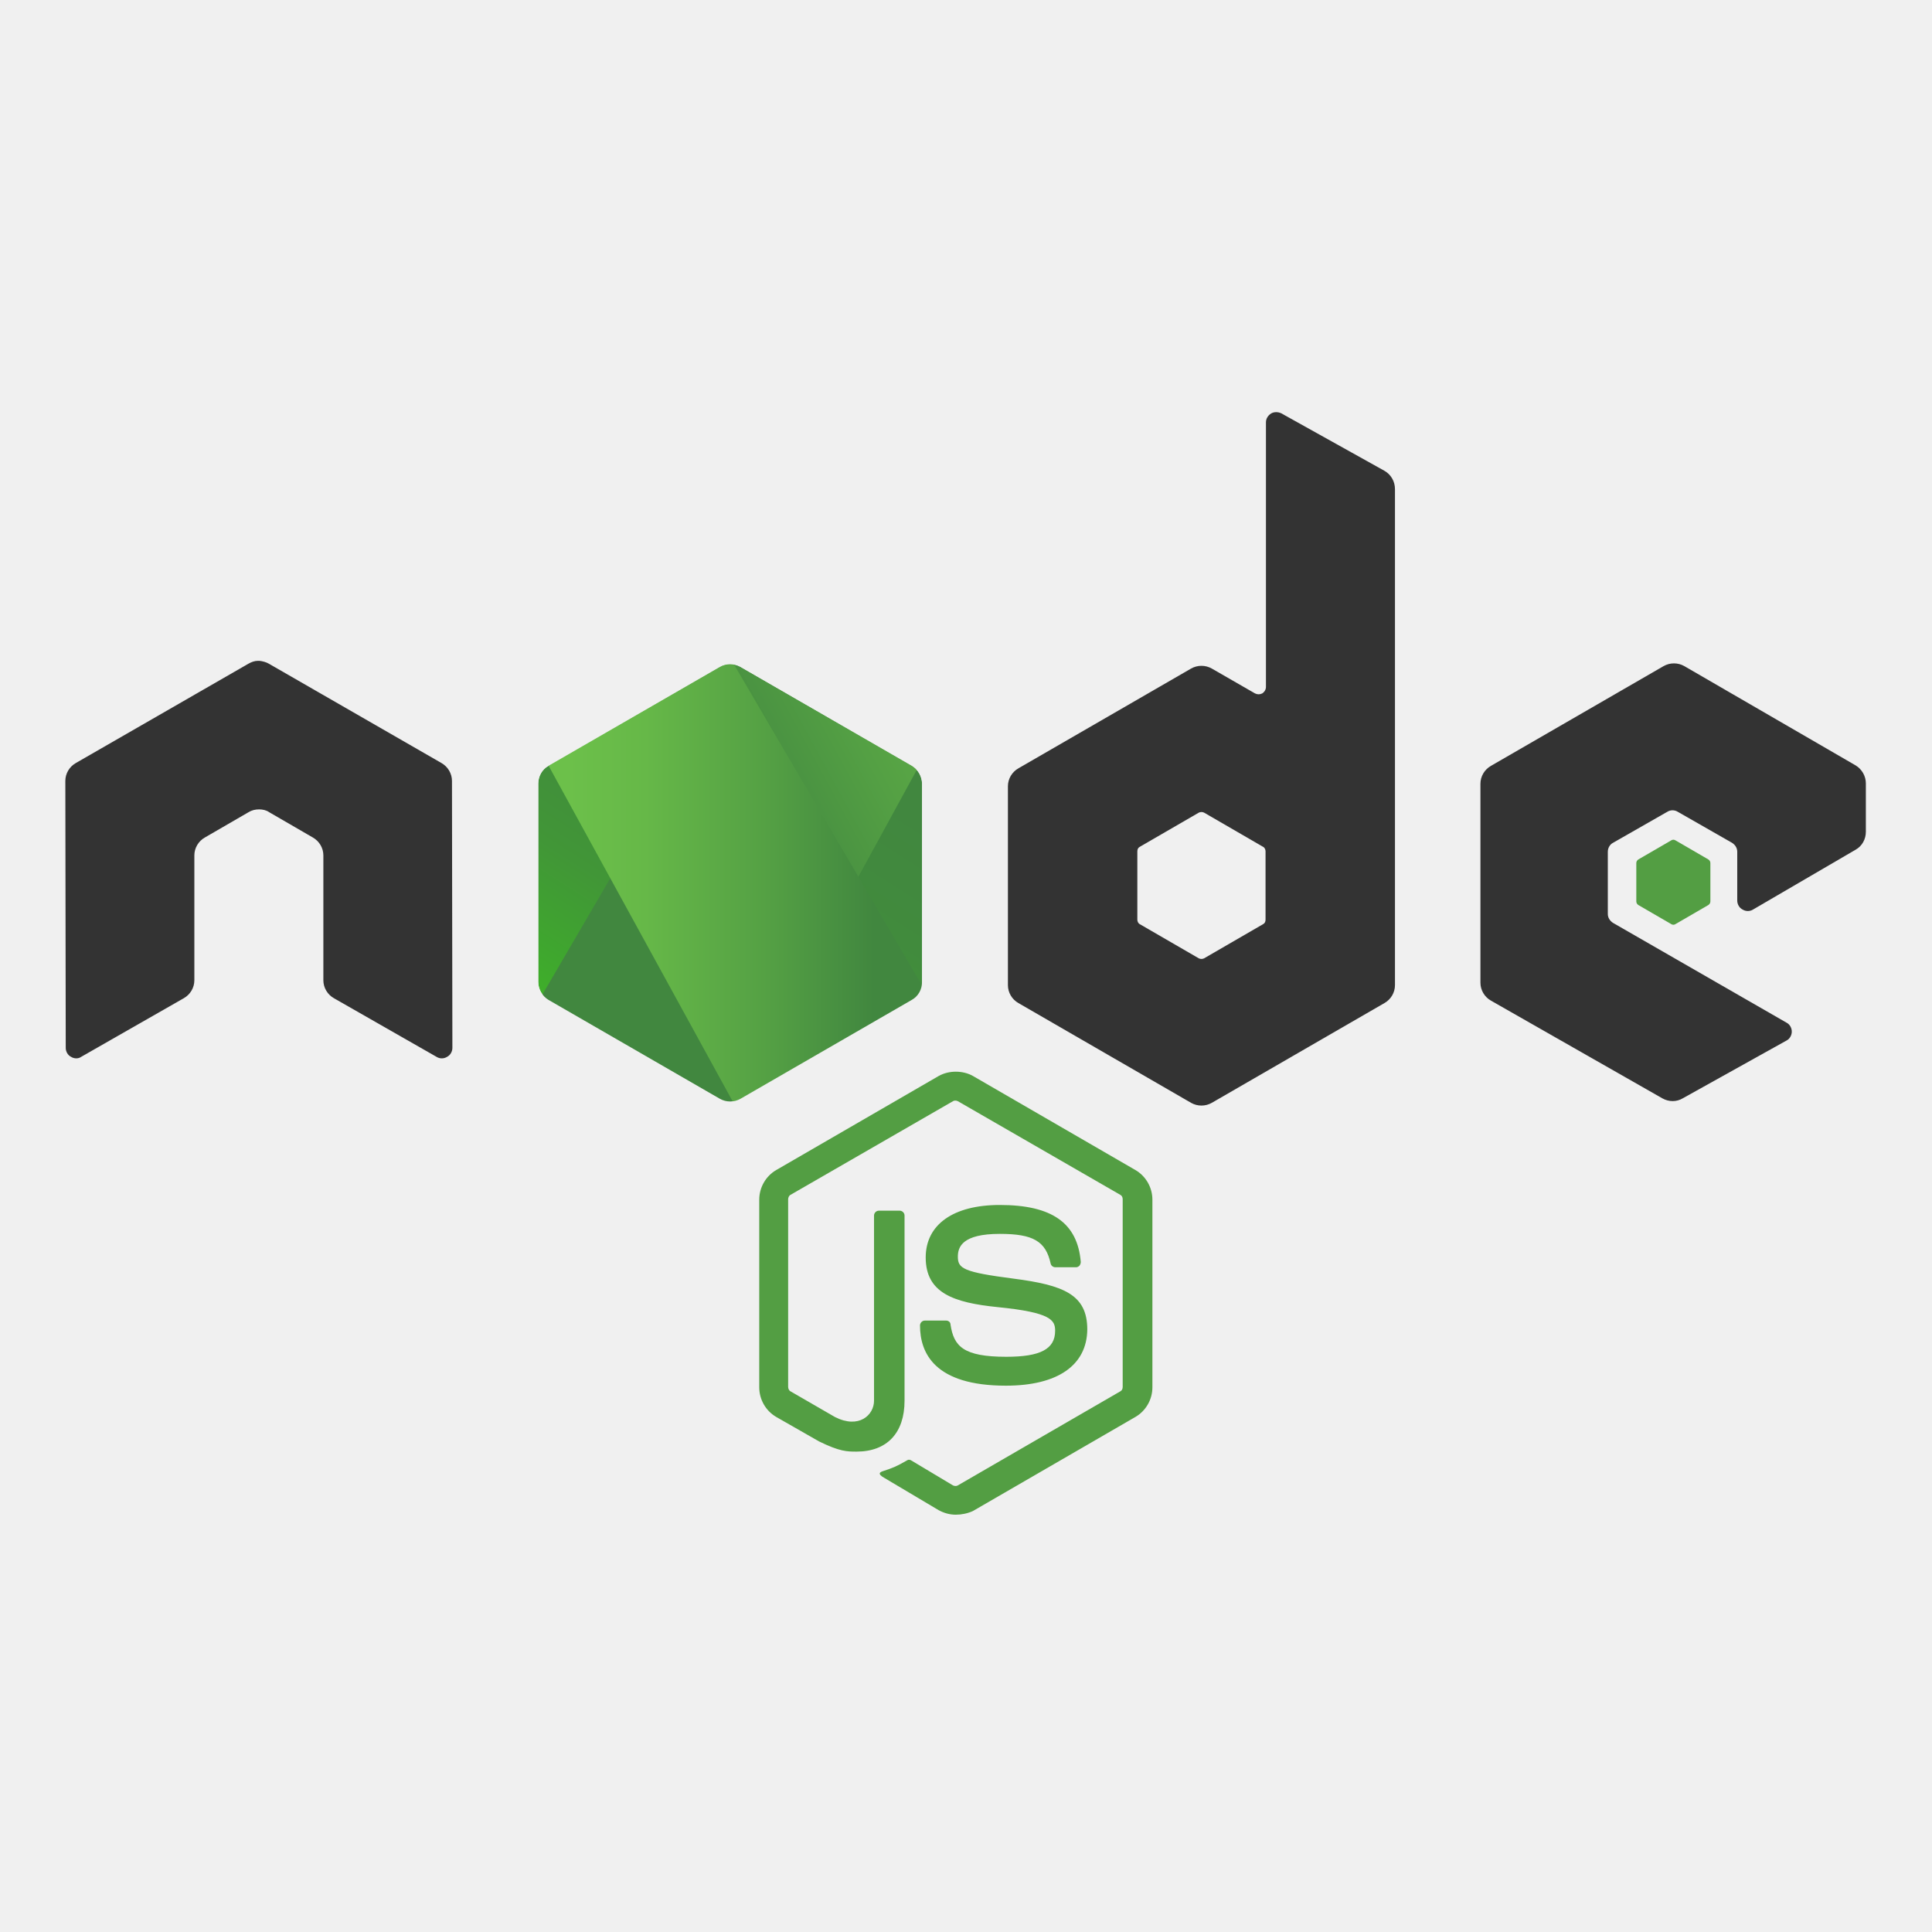
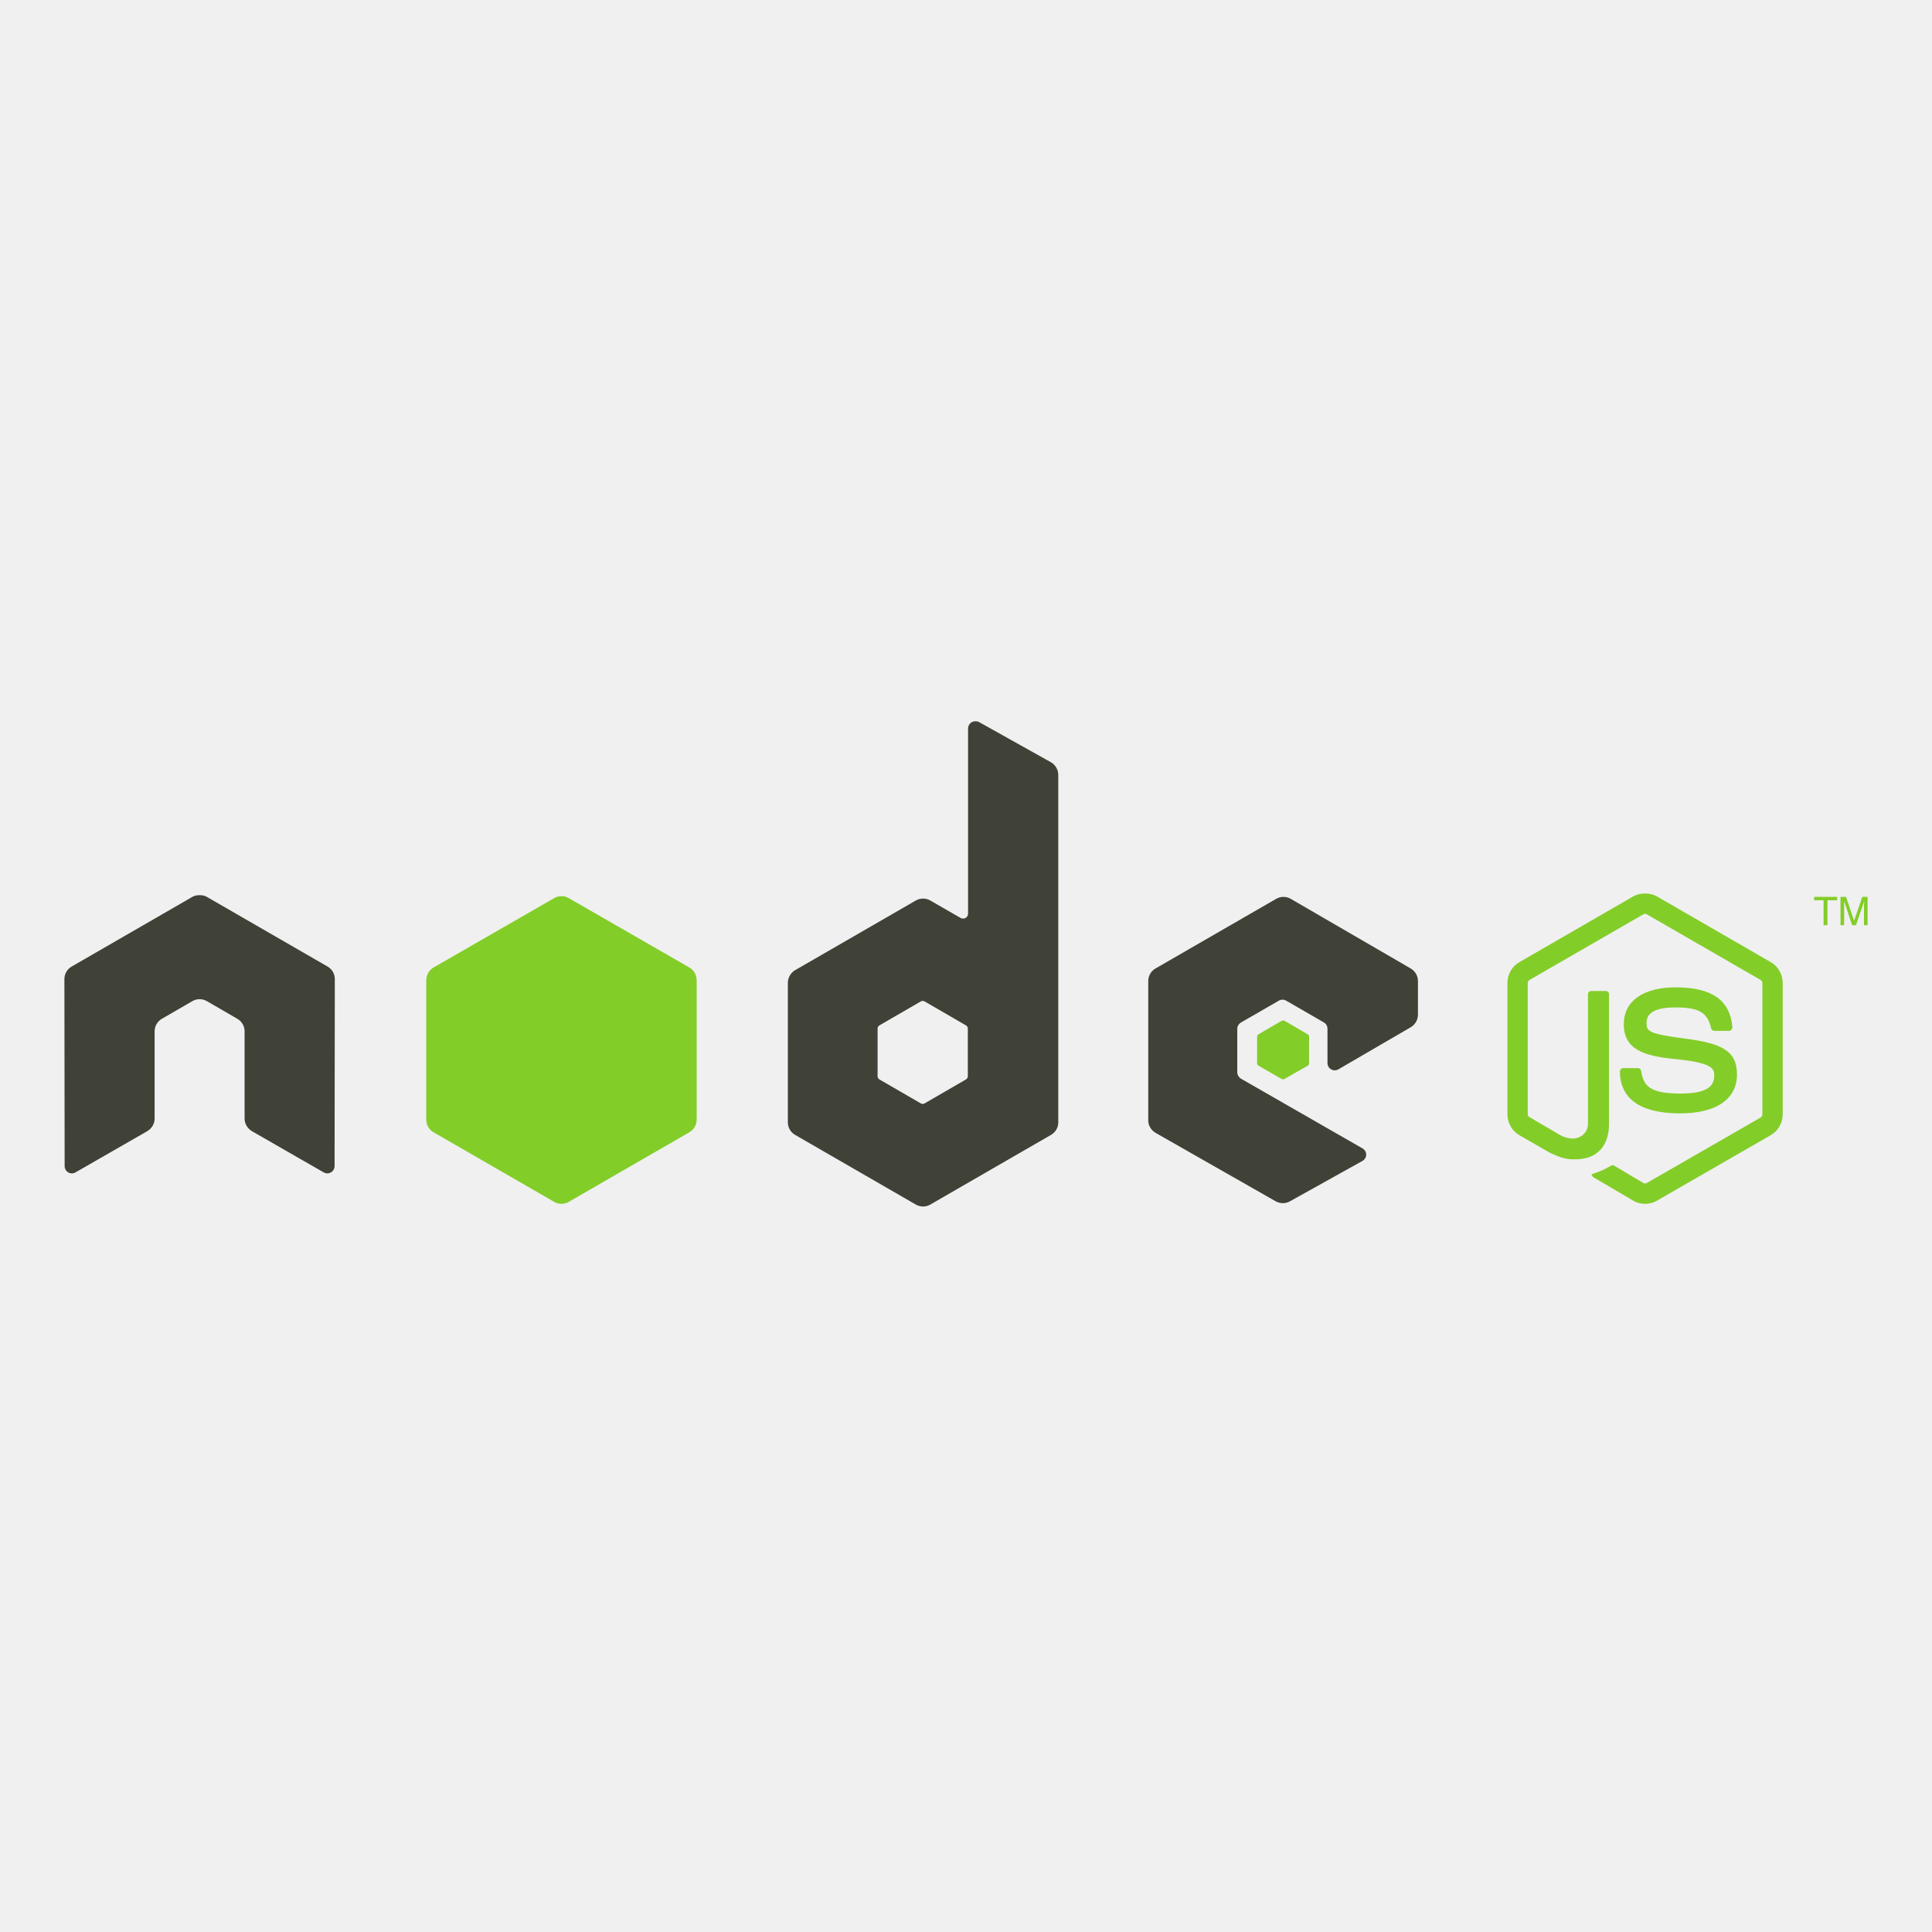
<svg xmlns="http://www.w3.org/2000/svg" width="300" height="300" viewBox="0 0 300 300" fill="none">
  <g clip-path="url(#clip0_4_14)">
-     <path d="M148.42 235.201C147.472 235.201 146.587 234.948 145.766 234.506L137.361 229.513C136.096 228.818 136.729 228.565 137.108 228.439C138.814 227.87 139.13 227.743 140.9 226.733C141.089 226.606 141.342 226.669 141.532 226.796L147.978 230.651C148.231 230.777 148.547 230.777 148.736 230.651L173.952 216.052C174.204 215.926 174.331 215.673 174.331 215.357V186.224C174.331 185.907 174.204 185.655 173.952 185.528L148.736 170.993C148.483 170.866 148.167 170.866 147.978 170.993L122.762 185.528C122.509 185.654 122.383 185.97 122.383 186.223V215.357C122.383 215.61 122.509 215.925 122.762 216.052L129.651 220.033C133.379 221.929 135.718 219.717 135.718 217.506V188.751C135.718 188.372 136.034 187.992 136.476 187.992H139.699C140.078 187.992 140.457 188.308 140.457 188.751V217.506C140.457 222.498 137.74 225.405 133 225.405C131.547 225.405 130.409 225.405 127.186 223.825L120.55 220.033C118.907 219.086 117.896 217.316 117.896 215.42V186.286C117.896 184.391 118.907 182.621 120.55 181.673L145.766 167.074C147.346 166.19 149.495 166.19 151.074 167.074L176.29 181.673C177.933 182.621 178.944 184.391 178.944 186.286V215.42C178.944 217.316 177.933 219.086 176.29 220.033L151.074 234.632C150.253 235.011 149.305 235.201 148.42 235.201H148.42ZM156.193 215.167C145.134 215.167 142.859 210.112 142.859 205.814C142.859 205.435 143.175 205.056 143.617 205.056H146.903C147.282 205.056 147.598 205.309 147.598 205.688C148.104 209.037 149.558 210.68 156.256 210.68C161.565 210.68 163.841 209.48 163.841 206.636C163.841 204.993 163.208 203.792 154.929 202.97C148.041 202.275 143.743 200.759 143.743 195.261C143.743 190.141 148.041 187.108 155.245 187.108C163.334 187.108 167.316 189.889 167.822 195.955C167.822 196.145 167.758 196.334 167.632 196.524C167.505 196.65 167.316 196.777 167.126 196.777H163.84C163.524 196.777 163.208 196.524 163.145 196.208C162.387 192.733 160.428 191.595 155.245 191.595C149.431 191.595 148.736 193.617 148.736 195.134C148.736 196.967 149.558 197.535 157.394 198.546C165.167 199.558 168.833 201.011 168.833 206.446C168.77 212.007 164.22 215.167 156.193 215.167Z" fill="#539E43" />
-     <path d="M70.182 121.257C70.182 120.119 69.55 119.044 68.539 118.476L41.743 103.056C41.301 102.803 40.795 102.676 40.29 102.613H40.037C39.532 102.613 39.026 102.803 38.584 103.056L11.788 118.476C10.777 119.044 10.145 120.119 10.145 121.257L10.208 162.714C10.208 163.282 10.524 163.851 11.03 164.104C11.535 164.42 12.167 164.42 12.61 164.104L28.535 155.004C29.547 154.435 30.179 153.361 30.179 152.223V132.822C30.179 131.684 30.81 130.61 31.822 130.041L38.584 126.123C39.089 125.807 39.658 125.68 40.227 125.68C40.795 125.68 41.364 125.807 41.807 126.123L48.569 130.041C49.58 130.61 50.212 131.684 50.212 132.822V152.223C50.212 153.361 50.844 154.435 51.855 155.004L67.781 164.104C68.286 164.42 68.918 164.42 69.424 164.104C69.93 163.851 70.246 163.282 70.246 162.714L70.182 121.257ZM198.978 64.19C198.472 63.937 197.84 63.937 197.397 64.19C196.892 64.506 196.576 65.011 196.576 65.58V106.658C196.576 107.037 196.387 107.416 196.007 107.669C195.629 107.859 195.249 107.859 194.87 107.669L188.171 103.814C187.68 103.535 187.125 103.388 186.56 103.388C185.994 103.388 185.439 103.535 184.948 103.814L158.152 119.298C157.141 119.866 156.509 120.941 156.509 122.078V152.981C156.509 154.119 157.141 155.194 158.152 155.762L184.948 171.245C185.439 171.525 185.994 171.672 186.56 171.672C187.125 171.672 187.68 171.525 188.171 171.245L214.967 155.762C215.978 155.194 216.61 154.119 216.61 152.981V75.944C216.61 74.744 215.978 73.67 214.967 73.1L198.978 64.19H198.978ZM196.513 142.807C196.513 143.123 196.387 143.376 196.134 143.502L186.97 148.81C186.842 148.873 186.702 148.905 186.56 148.905C186.417 148.905 186.277 148.873 186.149 148.81L176.985 143.502C176.732 143.376 176.606 143.059 176.606 142.807V132.19C176.606 131.874 176.732 131.621 176.985 131.495L186.149 126.186C186.277 126.123 186.417 126.091 186.56 126.091C186.702 126.091 186.842 126.123 186.97 126.186L196.134 131.495C196.387 131.62 196.513 131.937 196.513 132.19V142.807ZM288.149 131.937C289.16 131.368 289.729 130.294 289.729 129.156V121.636C289.729 120.498 289.097 119.424 288.149 118.855L261.543 103.435C261.052 103.156 260.496 103.009 259.931 103.009C259.366 103.009 258.811 103.156 258.32 103.435L231.524 118.918C230.513 119.487 229.881 120.561 229.881 121.699V152.602C229.881 153.74 230.513 154.814 231.524 155.383L258.13 170.55C259.142 171.119 260.342 171.119 261.29 170.55L277.405 161.577C277.911 161.324 278.227 160.755 278.227 160.186C278.227 159.618 277.911 159.049 277.405 158.796L250.483 143.313C249.978 142.997 249.662 142.491 249.662 141.923V132.254C249.662 131.685 249.978 131.116 250.483 130.863L258.889 126.06C259.135 125.905 259.42 125.823 259.71 125.823C260.001 125.823 260.286 125.905 260.532 126.06L268.937 130.863C269.443 131.179 269.759 131.684 269.759 132.254V139.837C269.759 140.406 270.075 140.975 270.58 141.227C271.086 141.543 271.717 141.543 272.223 141.227L288.149 131.937Z" fill="#333333" />
-     <path d="M259.521 130.484C259.615 130.422 259.724 130.389 259.837 130.389C259.949 130.389 260.059 130.422 260.152 130.484L265.272 133.454C265.461 133.58 265.588 133.769 265.588 134.022V139.963C265.588 140.216 265.461 140.405 265.272 140.532L260.152 143.502C260.059 143.564 259.949 143.596 259.837 143.596C259.724 143.596 259.615 143.564 259.521 143.502L254.402 140.532C254.212 140.405 254.086 140.216 254.086 139.963V134.022C254.086 133.769 254.212 133.58 254.402 133.454L259.521 130.484Z" fill="#539E43" />
-     <mask id="mask0_4_14" style="mask-type:alpha" maskUnits="userSpaceOnUse" x="83" y="103" width="61" height="69">
-       <path d="M114.989 103.562C114.498 103.282 113.942 103.135 113.377 103.135C112.812 103.135 112.257 103.282 111.766 103.562L85.16 118.918C84.149 119.486 83.58 120.561 83.58 121.698V152.475C83.58 153.613 84.212 154.687 85.16 155.256L111.766 170.613C112.257 170.892 112.812 171.039 113.377 171.039C113.942 171.039 114.498 170.892 114.989 170.613L141.595 155.256C142.606 154.687 143.175 153.613 143.175 152.475V121.699C143.175 120.561 142.543 119.487 141.595 118.918L114.989 103.562Z" fill="white" />
-     </mask>
-     <g mask="url(#mask0_4_14)">
-       <path d="M114.989 103.562C114.498 103.282 113.942 103.135 113.377 103.135C112.812 103.135 112.257 103.282 111.766 103.562L85.16 118.918C84.149 119.486 83.58 120.561 83.58 121.698V152.475C83.58 153.613 84.212 154.687 85.16 155.256L111.766 170.613C112.257 170.892 112.812 171.039 113.377 171.039C113.942 171.039 114.498 170.892 114.989 170.613L141.595 155.256C142.606 154.687 143.175 153.613 143.175 152.475V121.699C143.175 120.561 142.543 119.487 141.595 118.918L114.989 103.562Z" fill="url(#paint0_linear_4_14)" />
-       <path d="M141.658 118.918L114.926 103.562C114.663 103.429 114.388 103.323 114.104 103.246L84.149 154.562C84.397 154.865 84.697 155.122 85.034 155.32L111.766 170.677C112.524 171.12 113.409 171.246 114.23 170.993L142.354 119.551C142.164 119.298 141.911 119.108 141.658 118.919V118.918Z" fill="url(#paint1_linear_4_14)" />
-       <path fill-rule="evenodd" clip-rule="evenodd" d="M141.721 155.256C142.48 154.814 143.049 154.056 143.302 153.234L113.977 103.182C113.219 103.056 112.397 103.119 111.703 103.561L85.16 118.855L113.788 171.056C114.204 170.988 114.608 170.86 114.988 170.677L141.721 155.257L141.721 155.256Z" fill="url(#paint2_linear_4_14)" />
-       <path fill-rule="evenodd" clip-rule="evenodd" d="M141.722 155.256L115.052 170.613C114.676 170.805 114.27 170.933 113.852 170.992L114.357 171.94L143.933 154.815V154.435L143.175 153.171C143.049 154.056 142.48 154.814 141.722 155.256Z" fill="url(#paint3_linear_4_14)" />
-       <path fill-rule="evenodd" clip-rule="evenodd" d="M141.722 155.256L115.052 170.613C114.676 170.805 114.27 170.933 113.852 170.992L114.357 171.94L143.933 154.815V154.435L143.175 153.171C143.049 154.056 142.48 154.814 141.722 155.256Z" fill="url(#paint4_linear_4_14)" />
-     </g>
+     <path fill-rule="evenodd" clip-rule="evenodd" d="M151.446 112C151.252 112.002 151.056 112.049 150.883 112.15C150.537 112.353 150.319 112.726 150.319 113.127V141.859C150.319 142.141 150.188 142.394 149.944 142.535C149.699 142.677 149.4 142.677 149.155 142.535L144.46 139.831C143.761 139.428 142.906 139.428 142.207 139.831L123.465 150.648C122.764 151.052 122.338 151.83 122.338 152.639V174.272C122.338 175.081 122.765 175.821 123.465 176.225L142.207 187.042C142.907 187.447 143.759 187.447 144.46 187.042L163.202 176.225C163.902 175.821 164.329 175.081 164.329 174.272V120.338C164.329 119.518 163.881 118.748 163.164 118.348L152.009 112.113C151.834 112.015 151.64 111.998 151.446 112ZM30.883 139.005C30.525 139.019 30.189 139.082 29.869 139.268L11.127 150.085C10.428 150.488 10 151.224 10 152.038L10.037 181.07C10.037 181.474 10.246 181.849 10.601 182.047C10.949 182.255 11.381 182.255 11.728 182.047L22.845 175.662C23.549 175.244 24.009 174.516 24.009 173.709V160.15C24.009 159.342 24.435 158.599 25.136 158.197L29.869 155.456C30.222 155.251 30.601 155.155 30.995 155.155C31.381 155.155 31.779 155.251 32.122 155.456L36.854 158.197C37.556 158.599 37.981 159.342 37.981 160.15V173.709C37.981 174.516 38.446 175.248 39.145 175.662L50.263 182.047C50.612 182.255 51.043 182.255 51.39 182.047C51.735 181.849 51.953 181.474 51.953 181.07L51.99 152.038C51.99 151.224 51.567 150.488 50.864 150.085L32.122 139.268C31.805 139.082 31.468 139.019 31.108 139.005H30.883ZM199.296 139.268C198.904 139.267 198.521 139.366 198.169 139.568L179.427 150.385C178.727 150.789 178.3 151.529 178.3 152.338V173.972C178.3 174.785 178.759 175.523 179.465 175.925L198.056 186.517C198.743 186.909 199.581 186.938 200.272 186.554L211.54 180.281C211.897 180.083 212.139 179.713 212.141 179.305C212.143 178.897 211.93 178.531 211.577 178.328L192.723 167.511C192.37 167.31 192.122 166.902 192.122 166.497V159.737C192.122 159.333 192.373 158.962 192.723 158.76L198.582 155.38C198.931 155.178 199.359 155.178 199.709 155.38L205.568 158.76C205.918 158.962 206.131 159.333 206.131 159.737V165.07C206.131 165.475 206.345 165.845 206.695 166.047C207.046 166.249 207.472 166.25 207.822 166.047L219.052 159.512C219.749 159.107 220.178 158.365 220.178 157.558V152.338C220.178 151.531 219.75 150.79 219.052 150.385L200.422 139.568C200.072 139.364 199.687 139.268 199.296 139.268ZM143.258 155.418C143.356 155.418 143.471 155.442 143.559 155.492L149.981 159.211C150.155 159.312 150.282 159.498 150.282 159.699V167.136C150.282 167.338 150.157 167.524 149.981 167.624L143.559 171.342C143.384 171.442 143.17 171.442 142.995 171.342L136.573 167.624C136.398 167.523 136.272 167.338 136.272 167.136V159.699C136.272 159.498 136.398 159.312 136.573 159.211L142.995 155.493C143.083 155.443 143.16 155.419 143.258 155.419V155.418Z" fill="#404137" />
+     <path fill-rule="evenodd" clip-rule="evenodd" d="M255.446 138.742C254.796 138.742 254.164 138.876 253.606 139.193L235.915 149.409C234.771 150.068 234.075 151.314 234.075 152.639V173.033C234.075 174.357 234.771 175.602 235.915 176.263L240.535 178.93C242.78 180.036 243.607 180.019 244.629 180.019C247.952 180.019 249.85 178.002 249.85 174.498V154.366C249.85 154.082 249.603 153.878 249.324 153.878H247.108C246.824 153.878 246.582 154.082 246.582 154.366V174.498C246.582 176.051 244.964 177.613 242.338 176.301L237.53 173.484C237.361 173.391 237.23 173.228 237.23 173.033V152.639C237.23 152.445 237.359 152.248 237.53 152.15L255.183 141.972C255.348 141.877 255.545 141.877 255.709 141.972L273.361 152.15C273.53 152.251 273.662 152.439 273.662 152.639V173.033C273.662 173.228 273.564 173.427 273.399 173.521L255.709 183.7C255.557 183.79 255.348 183.79 255.183 183.7L250.638 180.995C250.503 180.916 250.318 180.922 250.188 180.995C248.933 181.707 248.697 181.789 247.521 182.197C247.231 182.298 246.791 182.455 247.671 182.949L253.606 186.441C254.17 186.768 254.8 186.93 255.446 186.93C256.101 186.93 256.721 186.768 257.286 186.441L274.976 176.263C276.121 175.597 276.817 174.357 276.817 173.033V152.639C276.817 151.314 276.121 150.07 274.976 149.409L257.286 139.193C256.732 138.876 256.096 138.742 255.446 138.742ZM87.183 139.155C86.793 139.155 86.406 139.254 86.056 139.455L67.314 150.235C66.614 150.639 66.188 151.417 66.188 152.225V173.859C66.188 174.668 66.614 175.408 67.314 175.812L86.056 186.629C86.757 187.034 87.609 187.034 88.31 186.629L107.052 175.812C107.751 175.408 108.178 174.668 108.178 173.859V152.225C108.178 151.416 107.752 150.639 107.052 150.235L88.31 139.455C87.96 139.254 87.574 139.155 87.183 139.155ZM281.699 139.268V139.794H283.164V143.662H283.765V139.794H285.268V139.268H281.699ZM285.793 139.268V143.662H286.357V141.071C286.357 140.965 286.362 140.801 286.357 140.583C286.35 140.36 286.357 140.165 286.357 140.057V139.944L287.596 143.662H288.197L289.474 139.944C289.474 140.18 289.443 140.409 289.437 140.62C289.434 140.825 289.437 140.98 289.437 141.07V143.662H290V139.268H289.174L287.897 142.986L286.657 139.268L285.793 139.268ZM260.178 153.315C255.141 153.315 252.141 155.459 252.141 159.024C252.141 162.891 255.118 163.954 259.953 164.432C265.737 164.998 266.188 165.848 266.188 166.986C266.188 168.961 264.613 169.803 260.892 169.803C256.217 169.803 255.189 168.636 254.845 166.31C254.805 166.061 254.612 165.859 254.357 165.859H252.066C251.783 165.859 251.54 166.102 251.54 166.385C251.54 169.362 253.159 172.883 260.892 172.883C266.49 172.883 269.718 170.686 269.718 166.836C269.718 163.02 267.11 161.995 261.681 161.277C256.194 160.551 255.671 160.196 255.671 158.911C255.671 157.851 256.115 156.432 260.178 156.432C263.808 156.432 265.15 157.215 265.699 159.662C265.748 159.892 265.95 160.075 266.188 160.075H268.479C268.62 160.075 268.757 159.989 268.854 159.888C268.951 159.779 269.018 159.658 269.005 159.512C268.65 155.297 265.839 153.315 260.178 153.315ZM199.258 158.46C199.183 158.46 199.1 158.461 199.033 158.498L195.427 160.601C195.292 160.678 195.202 160.821 195.202 160.977V165.108C195.202 165.264 195.292 165.406 195.427 165.484L199.033 167.549C199.168 167.627 199.312 167.627 199.446 167.549L203.052 165.484C203.185 165.407 203.277 165.264 203.277 165.108V160.977C203.277 160.821 203.185 160.678 203.052 160.601L199.446 158.498C199.379 158.458 199.333 158.46 199.258 158.46Z" fill="#83CD29" />
  </g>
  <defs>
-     <linearGradient id="paint0_linear_4_14" x1="124.217" y1="115.01" x2="95.054" y2="160.833" gradientUnits="userSpaceOnUse">
-       <stop stop-color="#41873F" />
-       <stop offset="0.329" stop-color="#418B3D" />
-       <stop offset="0.635" stop-color="#419637" />
-       <stop offset="0.932" stop-color="#3FA92D" />
-       <stop offset="1" stop-color="#3FAE2A" />
-     </linearGradient>
-     <linearGradient id="paint1_linear_4_14" x1="109.338" y1="140.692" x2="182.374" y2="101.012" gradientUnits="userSpaceOnUse">
-       <stop offset="0.138" stop-color="#41873F" />
-       <stop offset="0.403" stop-color="#54A044" />
-       <stop offset="0.714" stop-color="#66B848" />
-       <stop offset="0.908" stop-color="#6CC04A" />
-     </linearGradient>
-     <linearGradient id="paint2_linear_4_14" x1="82.608" y1="137.088" x2="144.173" y2="137.088" gradientUnits="userSpaceOnUse">
-       <stop offset="0.092" stop-color="#6CC04A" />
-       <stop offset="0.286" stop-color="#66B848" />
-       <stop offset="0.597" stop-color="#54A044" />
-       <stop offset="0.862" stop-color="#41873F" />
-     </linearGradient>
-     <linearGradient id="paint3_linear_4_14" x1="82.608" y1="162.607" x2="144.173" y2="162.607" gradientUnits="userSpaceOnUse">
-       <stop offset="0.092" stop-color="#6CC04A" />
-       <stop offset="0.286" stop-color="#66B848" />
-       <stop offset="0.597" stop-color="#54A044" />
-       <stop offset="0.862" stop-color="#41873F" />
-     </linearGradient>
-     <linearGradient id="paint4_linear_4_14" x1="153.142" y1="113.554" x2="137.546" y2="195.281" gradientUnits="userSpaceOnUse">
-       <stop stop-color="#41873F" />
-       <stop offset="0.329" stop-color="#418B3D" />
-       <stop offset="0.635" stop-color="#419637" />
-       <stop offset="0.932" stop-color="#3FA92D" />
-       <stop offset="1" stop-color="#3FAE2A" />
-     </linearGradient>
    <clipPath id="clip0_4_14">
-       <rect width="280" height="171.696" fill="white" transform="translate(10 64)" />
+       <rect width="280" height="75.346" fill="white" transform="translate(10 112)" />
    </clipPath>
  </defs>
</svg>
